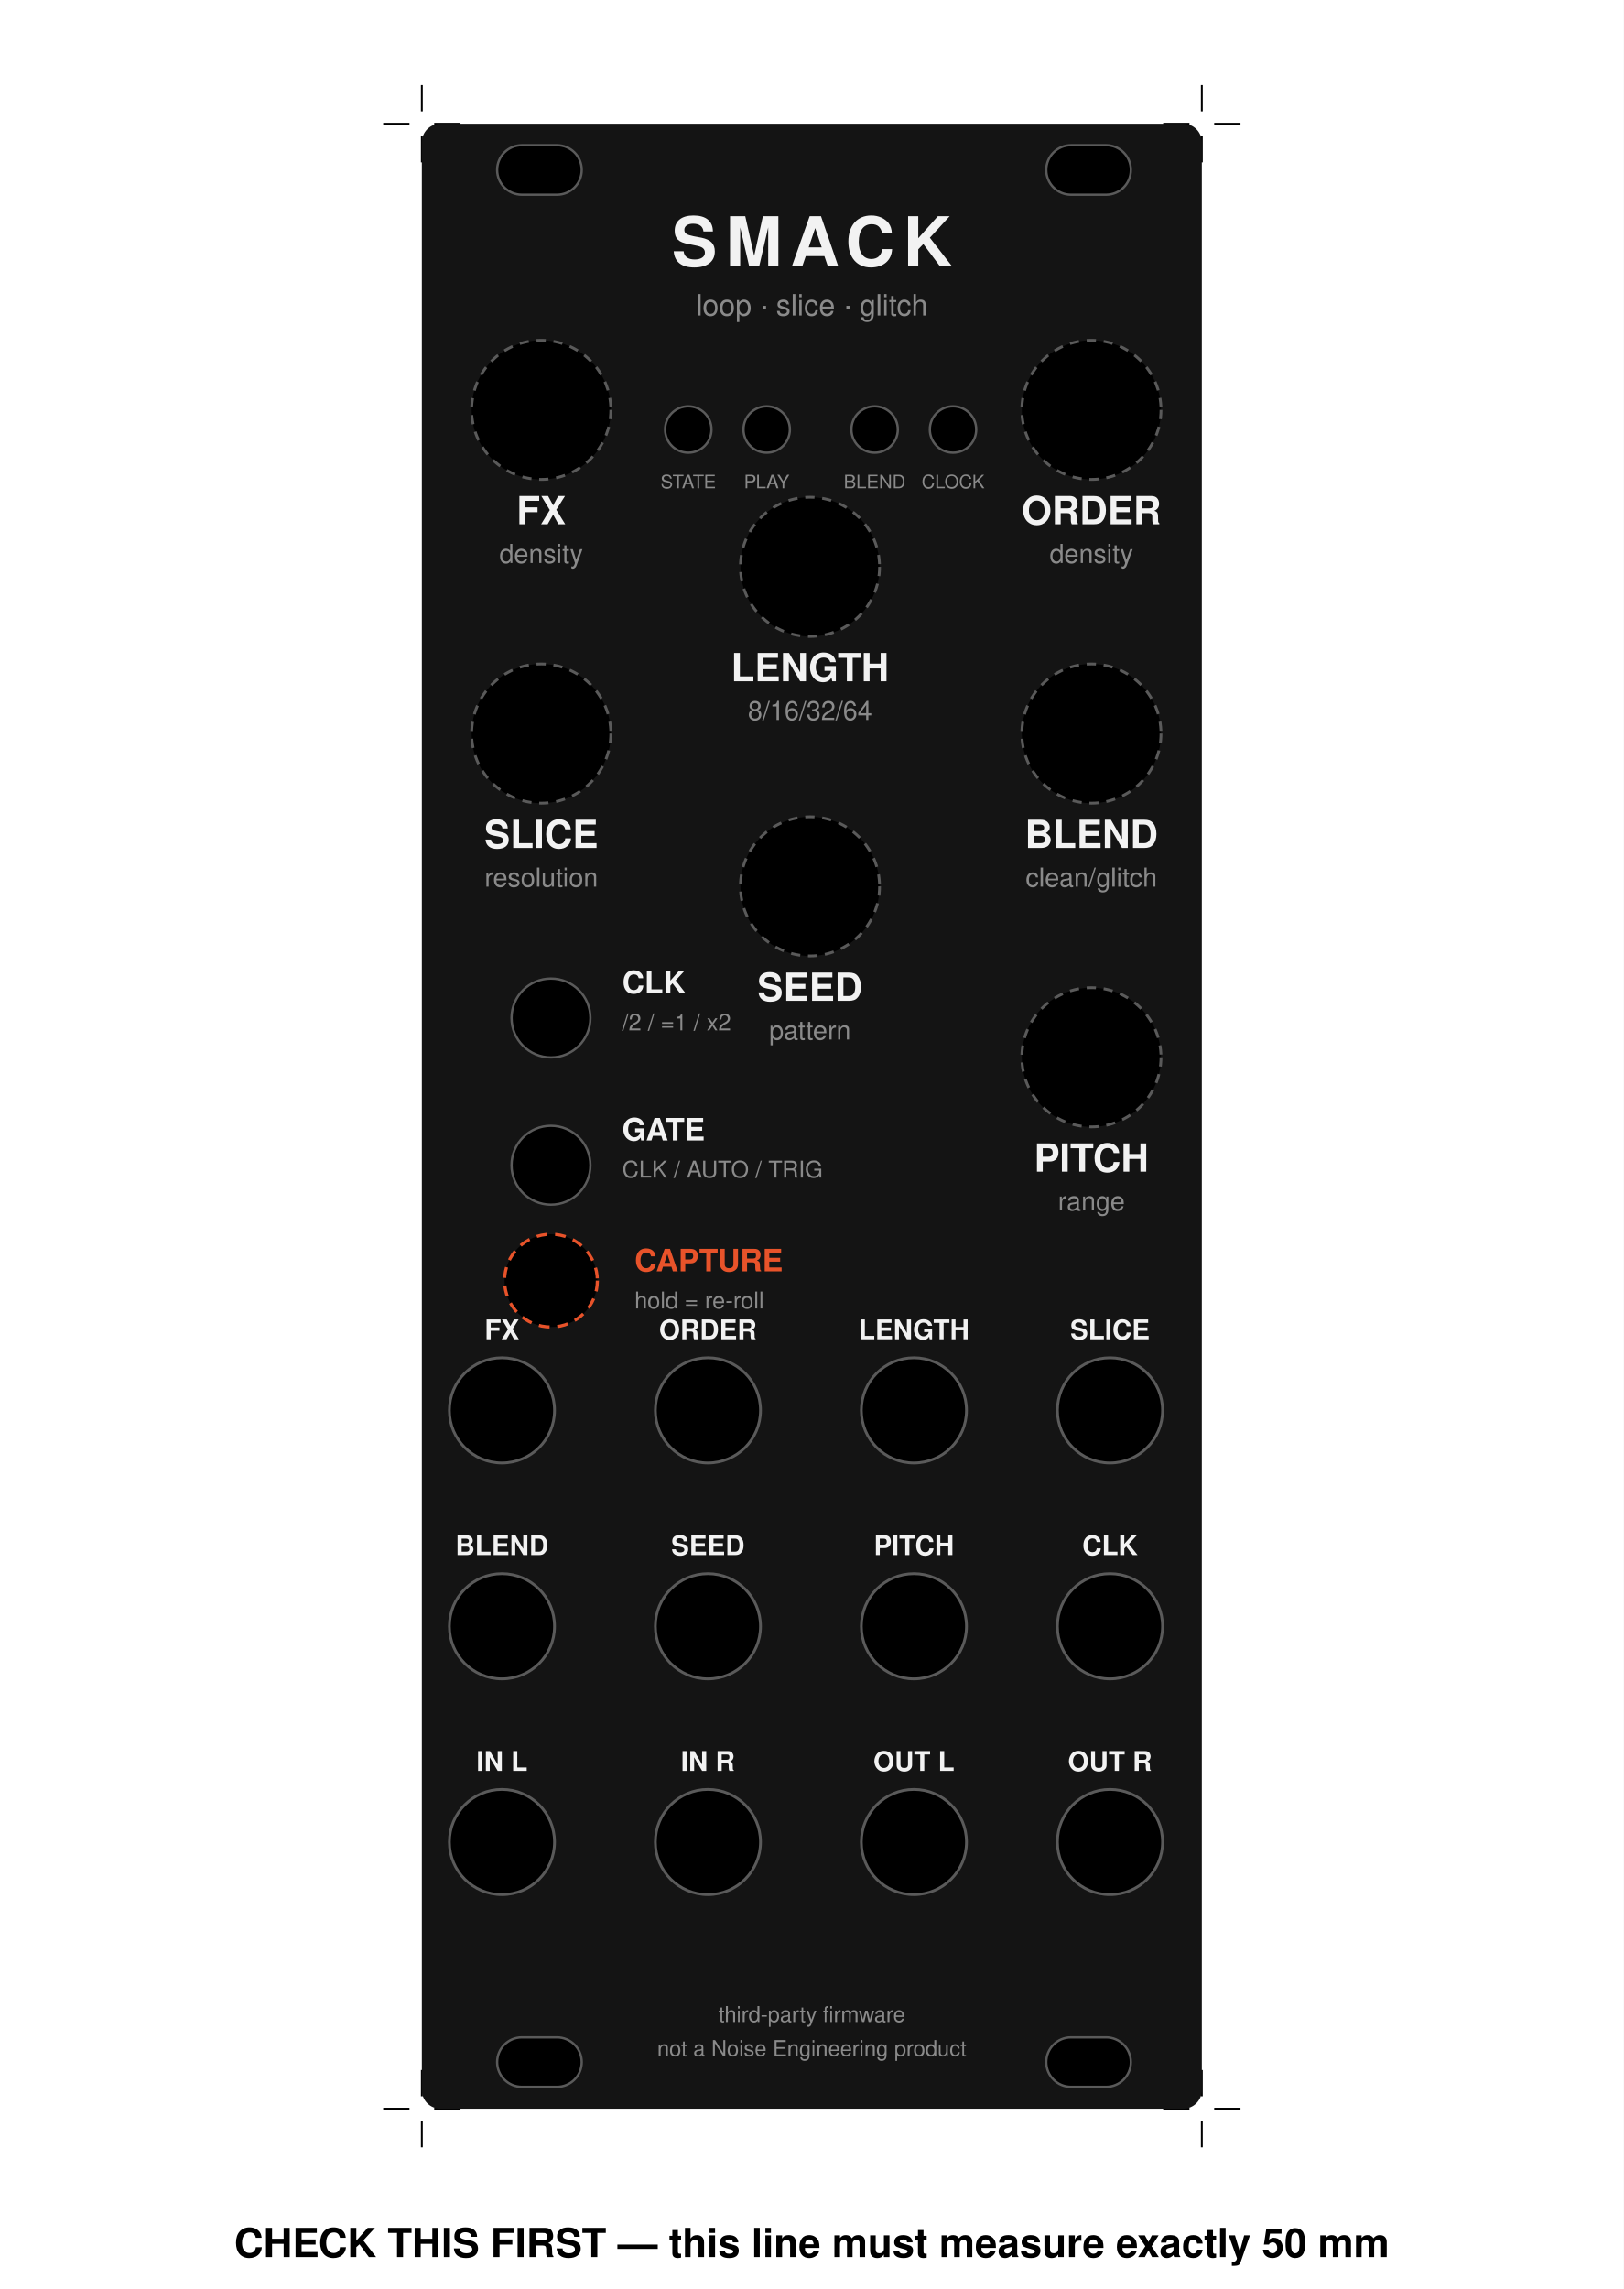
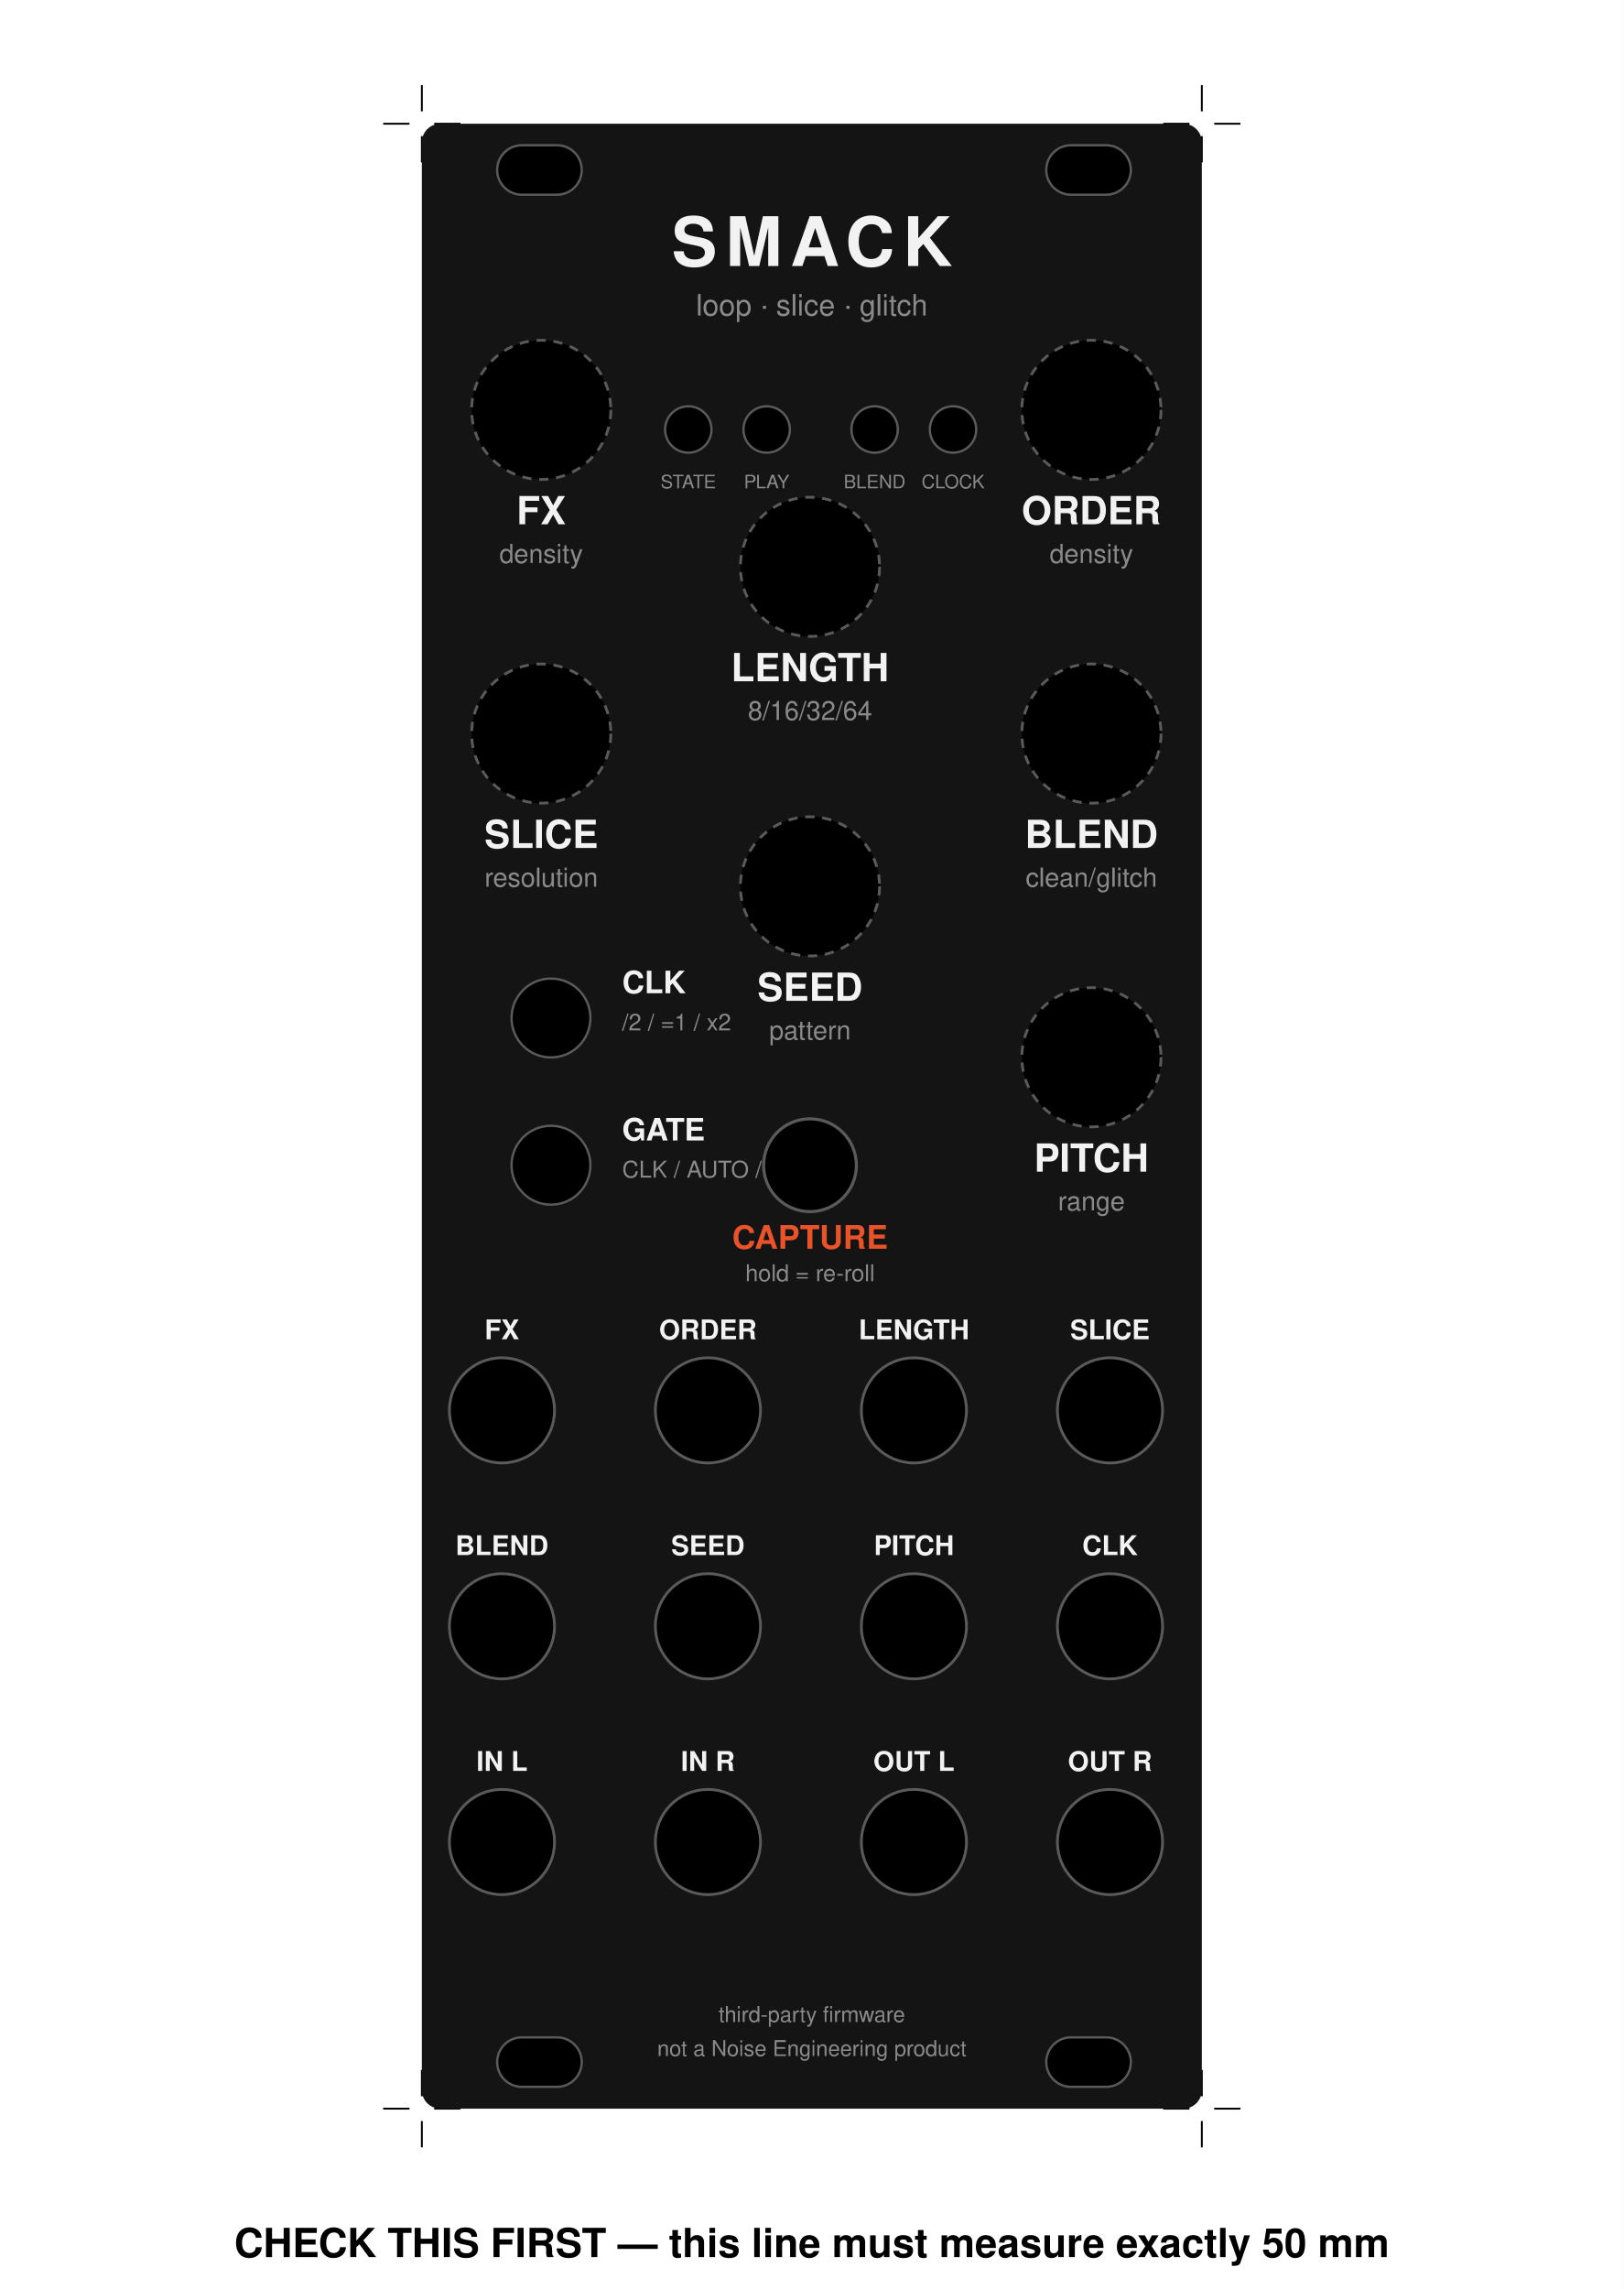
<svg xmlns="http://www.w3.org/2000/svg" width="105.0mm" height="148.0mm" viewBox="0 0 105.0 148.0">
  <rect x="0" y="0" width="105.0" height="148.0" fill="#ffffff" />
  <path d="M24.78,8.00 L26.48,8.00 M28.08,8.00 L29.78,8.00 M27.28,5.50 L27.28,7.20 M27.28,8.80 L27.28,10.50" stroke="#000000" stroke-width="0.12" fill="none" />
  <path d="M75.22,8.00 L76.92,8.00 M78.52,8.00 L80.22,8.00 M77.72,5.50 L77.72,7.20 M77.72,8.80 L77.72,10.50" stroke="#000000" stroke-width="0.12" fill="none" />
  <path d="M24.78,136.34 L26.48,136.34 M28.08,136.34 L29.78,136.34 M27.28,133.84 L27.28,135.54 M27.28,137.14 L27.28,138.84" stroke="#000000" stroke-width="0.12" fill="none" />
  <path d="M75.22,136.34 L76.92,136.34 M78.52,136.34 L80.22,136.34 M77.72,133.84 L77.72,135.54 M77.72,137.14 L77.72,138.84" stroke="#000000" stroke-width="0.12" fill="none" />
  <g transform="translate(27.28,8.00)">
    <rect x="0" y="0" width="50.44" height="128.34" rx="1.2" fill="#141414" />
    <rect x="4.87" y="1.39" width="5.47" height="3.2" rx="1.60" fill="#000000" stroke="#5a5a5a" stroke-width="0.15" />
    <rect x="40.38" y="1.39" width="5.47" height="3.2" rx="1.60" fill="#000000" stroke="#5a5a5a" stroke-width="0.15" />
    <rect x="4.87" y="123.73" width="5.47" height="3.2" rx="1.60" fill="#000000" stroke="#5a5a5a" stroke-width="0.15" />
    <rect x="40.38" y="123.73" width="5.47" height="3.2" rx="1.60" fill="#000000" stroke="#5a5a5a" stroke-width="0.15" />
    <text x="25.22" y="9.20" font-family="Helvetica, Arial, sans-serif" font-size="4.4" font-weight="bold" fill="#f2f2f2" text-anchor="middle" letter-spacing="0.55">SMACK</text>
    <text x="25.22" y="12.40" font-family="Helvetica, Arial, sans-serif" font-size="1.9" font-weight="normal" fill="#8a8a8a" text-anchor="middle">loop · slice · glitch</text>
    <circle cx="17.23" cy="19.77" r="1.50" fill="#000000" stroke="#5a5a5a" stroke-width="0.15" />
    <text x="17.23" y="23.57" font-family="Helvetica, Arial, sans-serif" font-size="1.2" font-weight="normal" fill="#8a8a8a" text-anchor="middle">STATE</text>
    <circle cx="22.30" cy="19.77" r="1.50" fill="#000000" stroke="#5a5a5a" stroke-width="0.15" />
    <text x="22.30" y="23.57" font-family="Helvetica, Arial, sans-serif" font-size="1.2" font-weight="normal" fill="#8a8a8a" text-anchor="middle">PLAY</text>
    <circle cx="29.28" cy="19.77" r="1.50" fill="#000000" stroke="#5a5a5a" stroke-width="0.15" />
    <text x="29.28" y="23.57" font-family="Helvetica, Arial, sans-serif" font-size="1.2" font-weight="normal" fill="#8a8a8a" text-anchor="middle">BLEND</text>
    <circle cx="34.35" cy="19.77" r="1.50" fill="#000000" stroke="#5a5a5a" stroke-width="0.15" />
    <text x="34.35" y="23.57" font-family="Helvetica, Arial, sans-serif" font-size="1.2" font-weight="normal" fill="#8a8a8a" text-anchor="middle">CLOCK</text>
    <circle cx="7.72" cy="18.50" r="4.50" fill="#000000" stroke="#5a5a5a" stroke-width="0.18" stroke-dasharray="0.6 0.5" />
    <text x="7.72" y="25.90" font-family="Helvetica, Arial, sans-serif" font-size="2.5" font-weight="bold" fill="#f2f2f2" text-anchor="middle">FX</text>
    <text x="7.72" y="28.40" font-family="Helvetica, Arial, sans-serif" font-size="1.7" font-weight="normal" fill="#8a8a8a" text-anchor="middle">density</text>
    <circle cx="43.30" cy="18.50" r="4.50" fill="#000000" stroke="#5a5a5a" stroke-width="0.18" stroke-dasharray="0.6 0.5" />
    <text x="43.30" y="25.90" font-family="Helvetica, Arial, sans-serif" font-size="2.5" font-weight="bold" fill="#f2f2f2" text-anchor="middle">ORDER</text>
    <text x="43.30" y="28.40" font-family="Helvetica, Arial, sans-serif" font-size="1.7" font-weight="normal" fill="#8a8a8a" text-anchor="middle">density</text>
    <circle cx="25.10" cy="28.65" r="4.50" fill="#000000" stroke="#5a5a5a" stroke-width="0.18" stroke-dasharray="0.6 0.5" />
    <text x="25.10" y="36.05" font-family="Helvetica, Arial, sans-serif" font-size="2.5" font-weight="bold" fill="#f2f2f2" text-anchor="middle">LENGTH</text>
    <text x="25.10" y="38.55" font-family="Helvetica, Arial, sans-serif" font-size="1.7" font-weight="normal" fill="#8a8a8a" text-anchor="middle">8/16/32/64</text>
    <circle cx="7.72" cy="39.43" r="4.50" fill="#000000" stroke="#5a5a5a" stroke-width="0.18" stroke-dasharray="0.6 0.5" />
    <text x="7.72" y="46.83" font-family="Helvetica, Arial, sans-serif" font-size="2.5" font-weight="bold" fill="#f2f2f2" text-anchor="middle">SLICE</text>
    <text x="7.72" y="49.33" font-family="Helvetica, Arial, sans-serif" font-size="1.7" font-weight="normal" fill="#8a8a8a" text-anchor="middle">resolution</text>
    <circle cx="43.30" cy="39.43" r="4.50" fill="#000000" stroke="#5a5a5a" stroke-width="0.18" stroke-dasharray="0.6 0.5" />
    <text x="43.30" y="46.83" font-family="Helvetica, Arial, sans-serif" font-size="2.5" font-weight="bold" fill="#f2f2f2" text-anchor="middle">BLEND</text>
    <text x="43.30" y="49.33" font-family="Helvetica, Arial, sans-serif" font-size="1.7" font-weight="normal" fill="#8a8a8a" text-anchor="middle">clean/glitch</text>
    <circle cx="25.10" cy="49.31" r="4.50" fill="#000000" stroke="#5a5a5a" stroke-width="0.18" stroke-dasharray="0.6 0.5" />
    <text x="25.10" y="56.71" font-family="Helvetica, Arial, sans-serif" font-size="2.5" font-weight="bold" fill="#f2f2f2" text-anchor="middle">SEED</text>
    <text x="25.10" y="59.21" font-family="Helvetica, Arial, sans-serif" font-size="1.7" font-weight="normal" fill="#8a8a8a" text-anchor="middle">pattern</text>
    <circle cx="43.30" cy="60.36" r="4.50" fill="#000000" stroke="#5a5a5a" stroke-width="0.18" stroke-dasharray="0.6 0.5" />
    <text x="43.30" y="67.76" font-family="Helvetica, Arial, sans-serif" font-size="2.5" font-weight="bold" fill="#f2f2f2" text-anchor="middle">PITCH</text>
    <text x="43.30" y="70.26" font-family="Helvetica, Arial, sans-serif" font-size="1.7" font-weight="normal" fill="#8a8a8a" text-anchor="middle">range</text>
    <circle cx="8.35" cy="57.82" r="2.55" fill="#000000" stroke="#5a5a5a" stroke-width="0.15" />
    <text x="12.95" y="56.22" font-family="Helvetica, Arial, sans-serif" font-size="2.0" font-weight="bold" fill="#f2f2f2" text-anchor="start">CLK</text>
    <text x="12.95" y="58.62" font-family="Helvetica, Arial, sans-serif" font-size="1.5" font-weight="normal" fill="#8a8a8a" text-anchor="start">/2 / =1 / x2</text>
    <circle cx="8.35" cy="67.34" r="2.55" fill="#000000" stroke="#5a5a5a" stroke-width="0.15" />
    <text x="12.95" y="65.74" font-family="Helvetica, Arial, sans-serif" font-size="2.0" font-weight="bold" fill="#f2f2f2" text-anchor="start">GATE</text>
    <text x="12.95" y="68.14" font-family="Helvetica, Arial, sans-serif" font-size="1.5" font-weight="normal" fill="#8a8a8a" text-anchor="start">CLK / AUTO / TRIG</text>
-     <circle cx="8.35" cy="74.80" r="3.00" fill="#000000" stroke="#e8532a" stroke-width="0.2" stroke-dasharray="0.7 0.5" />
-     <text x="13.75" y="74.20" font-family="Helvetica, Arial, sans-serif" font-size="2.0" font-weight="bold" fill="#e8532a" text-anchor="start">CAPTURE</text>
-     <text x="13.75" y="76.60" font-family="Helvetica, Arial, sans-serif" font-size="1.5" font-weight="normal" fill="#8a8a8a" text-anchor="start">hold = re-roll</text>
+     <circle cx="25.10" cy="67.34" r="3.00" fill="#000000" stroke="#5a5a5a" stroke-width="0.2" />
+     <text x="25.10" y="72.74" font-family="Helvetica, Arial, sans-serif" font-size="2.1" font-weight="bold" fill="#e8532a" text-anchor="middle">CAPTURE</text>
+     <text x="25.10" y="74.84" font-family="Helvetica, Arial, sans-serif" font-size="1.5" font-weight="normal" fill="#8a8a8a" text-anchor="middle">hold = re-roll</text>
    <circle cx="5.18" cy="83.19" r="3.40" fill="#000000" stroke="#5a5a5a" stroke-width="0.18" />
    <text x="5.18" y="78.59" font-family="Helvetica, Arial, sans-serif" font-size="1.75" font-weight="bold" fill="#f2f2f2" text-anchor="middle">FX</text>
    <circle cx="18.50" cy="83.19" r="3.40" fill="#000000" stroke="#5a5a5a" stroke-width="0.18" />
    <text x="18.50" y="78.59" font-family="Helvetica, Arial, sans-serif" font-size="1.75" font-weight="bold" fill="#f2f2f2" text-anchor="middle">ORDER</text>
    <circle cx="31.82" cy="83.19" r="3.40" fill="#000000" stroke="#5a5a5a" stroke-width="0.18" />
    <text x="31.82" y="78.59" font-family="Helvetica, Arial, sans-serif" font-size="1.75" font-weight="bold" fill="#f2f2f2" text-anchor="middle">LENGTH</text>
    <circle cx="44.50" cy="83.19" r="3.40" fill="#000000" stroke="#5a5a5a" stroke-width="0.18" />
    <text x="44.50" y="78.59" font-family="Helvetica, Arial, sans-serif" font-size="1.75" font-weight="bold" fill="#f2f2f2" text-anchor="middle">SLICE</text>
    <circle cx="5.18" cy="97.15" r="3.40" fill="#000000" stroke="#5a5a5a" stroke-width="0.18" />
    <text x="5.18" y="92.55" font-family="Helvetica, Arial, sans-serif" font-size="1.75" font-weight="bold" fill="#f2f2f2" text-anchor="middle">BLEND</text>
    <circle cx="18.50" cy="97.15" r="3.40" fill="#000000" stroke="#5a5a5a" stroke-width="0.18" />
    <text x="18.50" y="92.55" font-family="Helvetica, Arial, sans-serif" font-size="1.75" font-weight="bold" fill="#f2f2f2" text-anchor="middle">SEED</text>
    <circle cx="31.82" cy="97.15" r="3.40" fill="#000000" stroke="#5a5a5a" stroke-width="0.18" />
    <text x="31.82" y="92.55" font-family="Helvetica, Arial, sans-serif" font-size="1.75" font-weight="bold" fill="#f2f2f2" text-anchor="middle">PITCH</text>
    <circle cx="44.50" cy="97.15" r="3.40" fill="#000000" stroke="#5a5a5a" stroke-width="0.18" />
    <text x="44.50" y="92.55" font-family="Helvetica, Arial, sans-serif" font-size="1.75" font-weight="bold" fill="#f2f2f2" text-anchor="middle">CLK</text>
    <circle cx="5.18" cy="111.10" r="3.40" fill="#000000" stroke="#5a5a5a" stroke-width="0.18" />
    <text x="5.18" y="106.50" font-family="Helvetica, Arial, sans-serif" font-size="1.75" font-weight="bold" fill="#f2f2f2" text-anchor="middle">IN L</text>
    <circle cx="18.50" cy="111.10" r="3.40" fill="#000000" stroke="#5a5a5a" stroke-width="0.18" />
    <text x="18.50" y="106.50" font-family="Helvetica, Arial, sans-serif" font-size="1.75" font-weight="bold" fill="#f2f2f2" text-anchor="middle">IN R</text>
    <circle cx="31.82" cy="111.10" r="3.40" fill="#000000" stroke="#5a5a5a" stroke-width="0.18" />
    <text x="31.82" y="106.50" font-family="Helvetica, Arial, sans-serif" font-size="1.75" font-weight="bold" fill="#f2f2f2" text-anchor="middle">OUT L</text>
    <circle cx="44.50" cy="111.10" r="3.40" fill="#000000" stroke="#5a5a5a" stroke-width="0.18" />
    <text x="44.50" y="106.50" font-family="Helvetica, Arial, sans-serif" font-size="1.75" font-weight="bold" fill="#f2f2f2" text-anchor="middle">OUT R</text>
    <text x="25.22" y="122.74" font-family="Helvetica, Arial, sans-serif" font-size="1.4" font-weight="normal" fill="#8a8a8a" text-anchor="middle">third-party firmware</text>
    <text x="25.22" y="124.94" font-family="Helvetica, Arial, sans-serif" font-size="1.4" font-weight="normal" fill="#8a8a8a" text-anchor="middle">not a Noise Engineering product</text>
  </g>
  <path d="M27.50,148.34 L77.50,148.34" stroke="#000000" stroke-width="0.25" fill="none" />
  <path d="M27.50,148.34 L27.50,150.94" stroke="#000000" stroke-width="0.25" />
  <text x="27.50" y="153.94" font-family="Helvetica, Arial, sans-serif" font-size="2.4" font-weight="normal" fill="#000000" text-anchor="middle">0</text>
  <path d="M37.50,148.34 L37.50,150.94" stroke="#000000" stroke-width="0.25" />
  <text x="37.50" y="153.94" font-family="Helvetica, Arial, sans-serif" font-size="2.4" font-weight="normal" fill="#000000" text-anchor="middle">10</text>
  <path d="M47.50,148.34 L47.50,150.94" stroke="#000000" stroke-width="0.25" />
  <text x="47.50" y="153.94" font-family="Helvetica, Arial, sans-serif" font-size="2.4" font-weight="normal" fill="#000000" text-anchor="middle">20</text>
  <path d="M57.50,148.34 L57.50,150.94" stroke="#000000" stroke-width="0.25" />
  <text x="57.50" y="153.94" font-family="Helvetica, Arial, sans-serif" font-size="2.4" font-weight="normal" fill="#000000" text-anchor="middle">30</text>
  <path d="M67.50,148.34 L67.50,150.94" stroke="#000000" stroke-width="0.25" />
  <text x="67.50" y="153.94" font-family="Helvetica, Arial, sans-serif" font-size="2.4" font-weight="normal" fill="#000000" text-anchor="middle">40</text>
  <path d="M77.50,148.34 L77.50,150.94" stroke="#000000" stroke-width="0.25" />
  <text x="77.50" y="153.94" font-family="Helvetica, Arial, sans-serif" font-size="2.4" font-weight="normal" fill="#000000" text-anchor="middle">50</text>
  <text x="52.50" y="145.94" font-family="Helvetica, Arial, sans-serif" font-size="2.6" font-weight="bold" fill="#000000" text-anchor="middle">CHECK THIS FIRST — this line must measure exactly 50 mm</text>
  <text x="52.50" y="157.74" font-family="Helvetica, Arial, sans-serif" font-size="2.2" font-weight="normal" fill="#444444" text-anchor="middle">If it does not, reprint at 100% / “Actual size”. Do not cut until it does.</text>
  <text x="6.00" y="164.34" font-family="Helvetica, Arial, sans-serif" font-size="2.2" font-weight="normal" fill="#333333" text-anchor="start">1.  Verify the ruler above. Everything else depends on it.</text>
  <text x="6.00" y="167.64" font-family="Helvetica, Arial, sans-serif" font-size="2.2" font-weight="normal" fill="#333333" text-anchor="start">2.  Cut the outline, then the holes. Dashed circles are knob bushings;</text>
  <text x="6.00" y="170.94" font-family="Helvetica, Arial, sans-serif" font-size="2.2" font-weight="normal" fill="#333333" text-anchor="start">     the knob caps are wider than the hole, so pull the caps first.</text>
-   <text x="6.00" y="174.24" font-family="Helvetica, Arial, sans-serif" font-size="2.2" font-weight="normal" fill="#333333" text-anchor="start">3.  The ORANGE dashed circle (CAPTURE) is an unverified position — every</text>
-   <text x="6.00" y="177.54" font-family="Helvetica, Arial, sans-serif" font-size="2.2" font-weight="normal" fill="#333333" text-anchor="start">     other hole is derived from a 1:1 template, that one is inferred.</text>
-   <text x="6.00" y="180.84" font-family="Helvetica, Arial, sans-serif" font-size="2.2" font-weight="normal" fill="#333333" text-anchor="start">     Check it against your module before cutting it. See MEASURE.md.</text>
+   <text x="6.00" y="174.24" font-family="Helvetica, Arial, sans-serif" font-size="2.2" font-weight="normal" fill="#333333" text-anchor="start">3.  Hole positions come from a 1:1 template; the CAPTURE button was placed</text>
+   <text x="6.00" y="177.54" font-family="Helvetica, Arial, sans-serif" font-size="2.2" font-weight="normal" fill="#333333" text-anchor="start">     from the hardware by eye. Good enough to fit — measure before you</text>
+   <text x="6.00" y="180.84" font-family="Helvetica, Arial, sans-serif" font-size="2.2" font-weight="normal" fill="#333333" text-anchor="start">     machine anything. See MEASURE.md.</text>
  <text x="6.00" y="184.14" font-family="Helvetica, Arial, sans-serif" font-size="2.2" font-weight="normal" fill="#333333" text-anchor="start">4.  Fit behind the knobs and switches, or trim and use it as a bench card.</text>
  <text x="6.00" y="187.44" font-family="Helvetica, Arial, sans-serif" font-size="2.2" font-weight="normal" fill="#333333" text-anchor="start">5.  Turn each knob and watch which LED moves. If the legend is scrambled,</text>
  <text x="6.00" y="190.74" font-family="Helvetica, Arial, sans-serif" font-size="2.2" font-weight="normal" fill="#333333" text-anchor="start">     the knob-to-ADC order in smack_versio.cpp is wrong, not this print.</text>
</svg>
